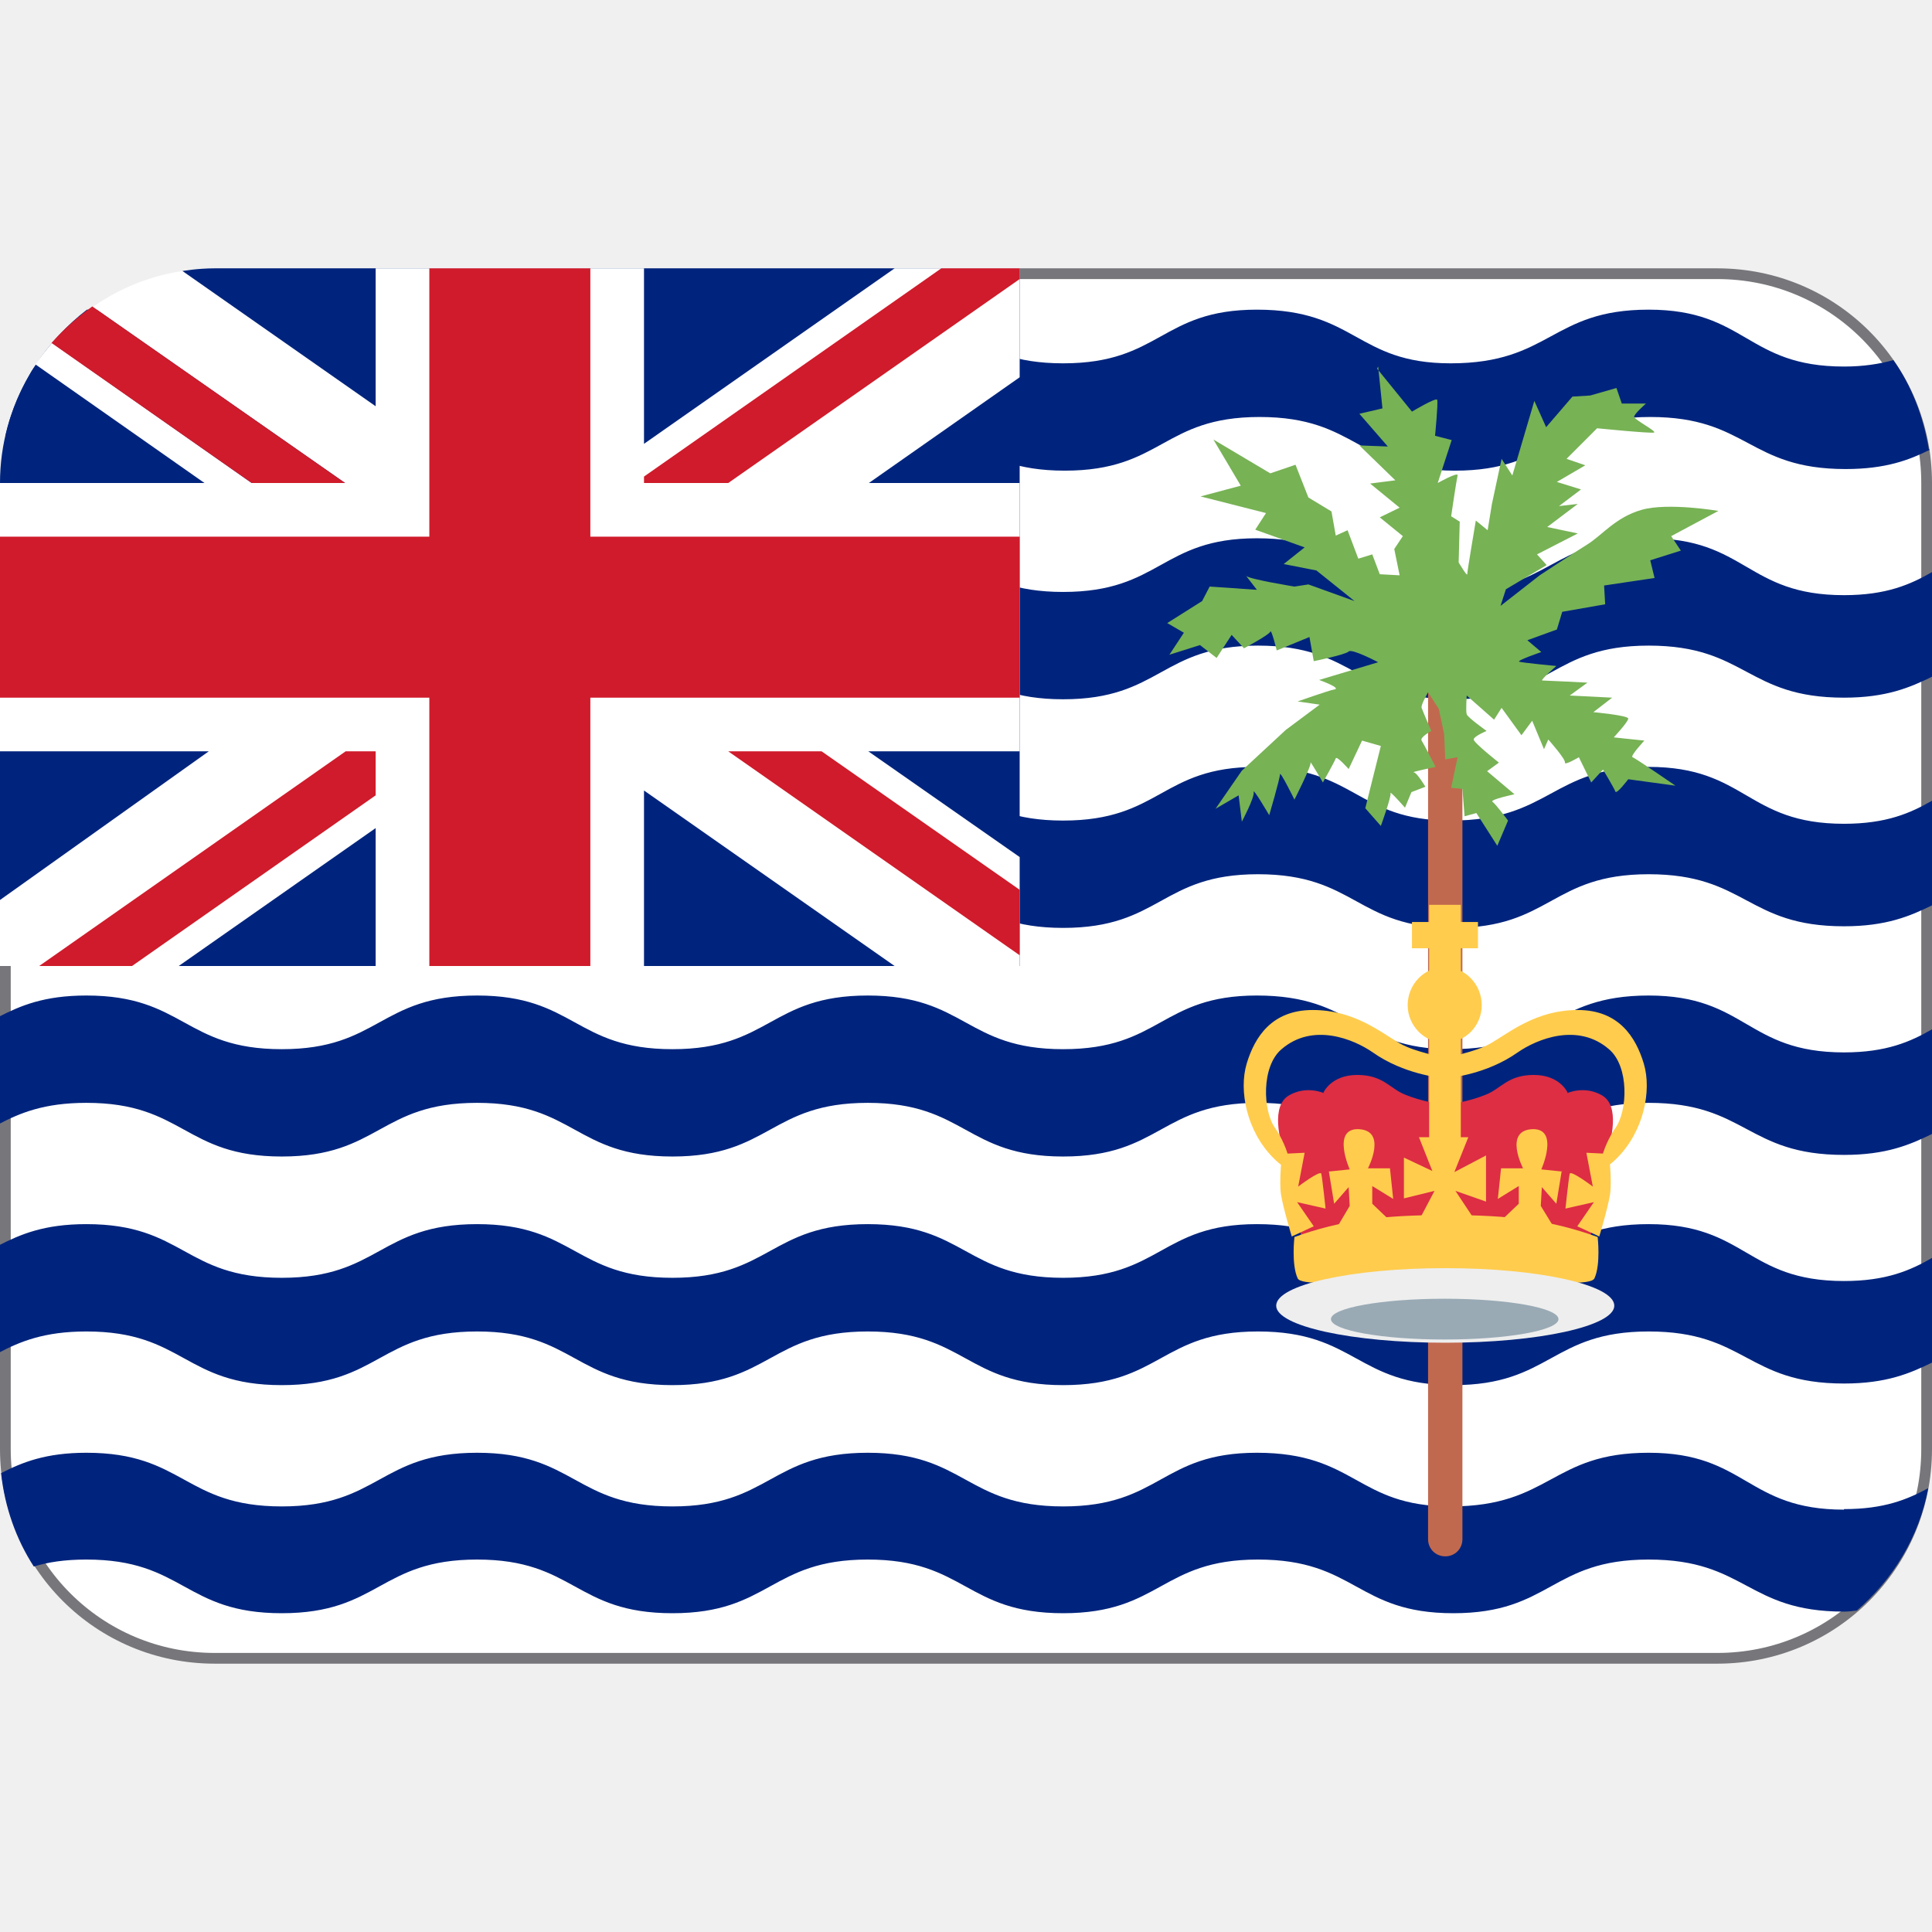
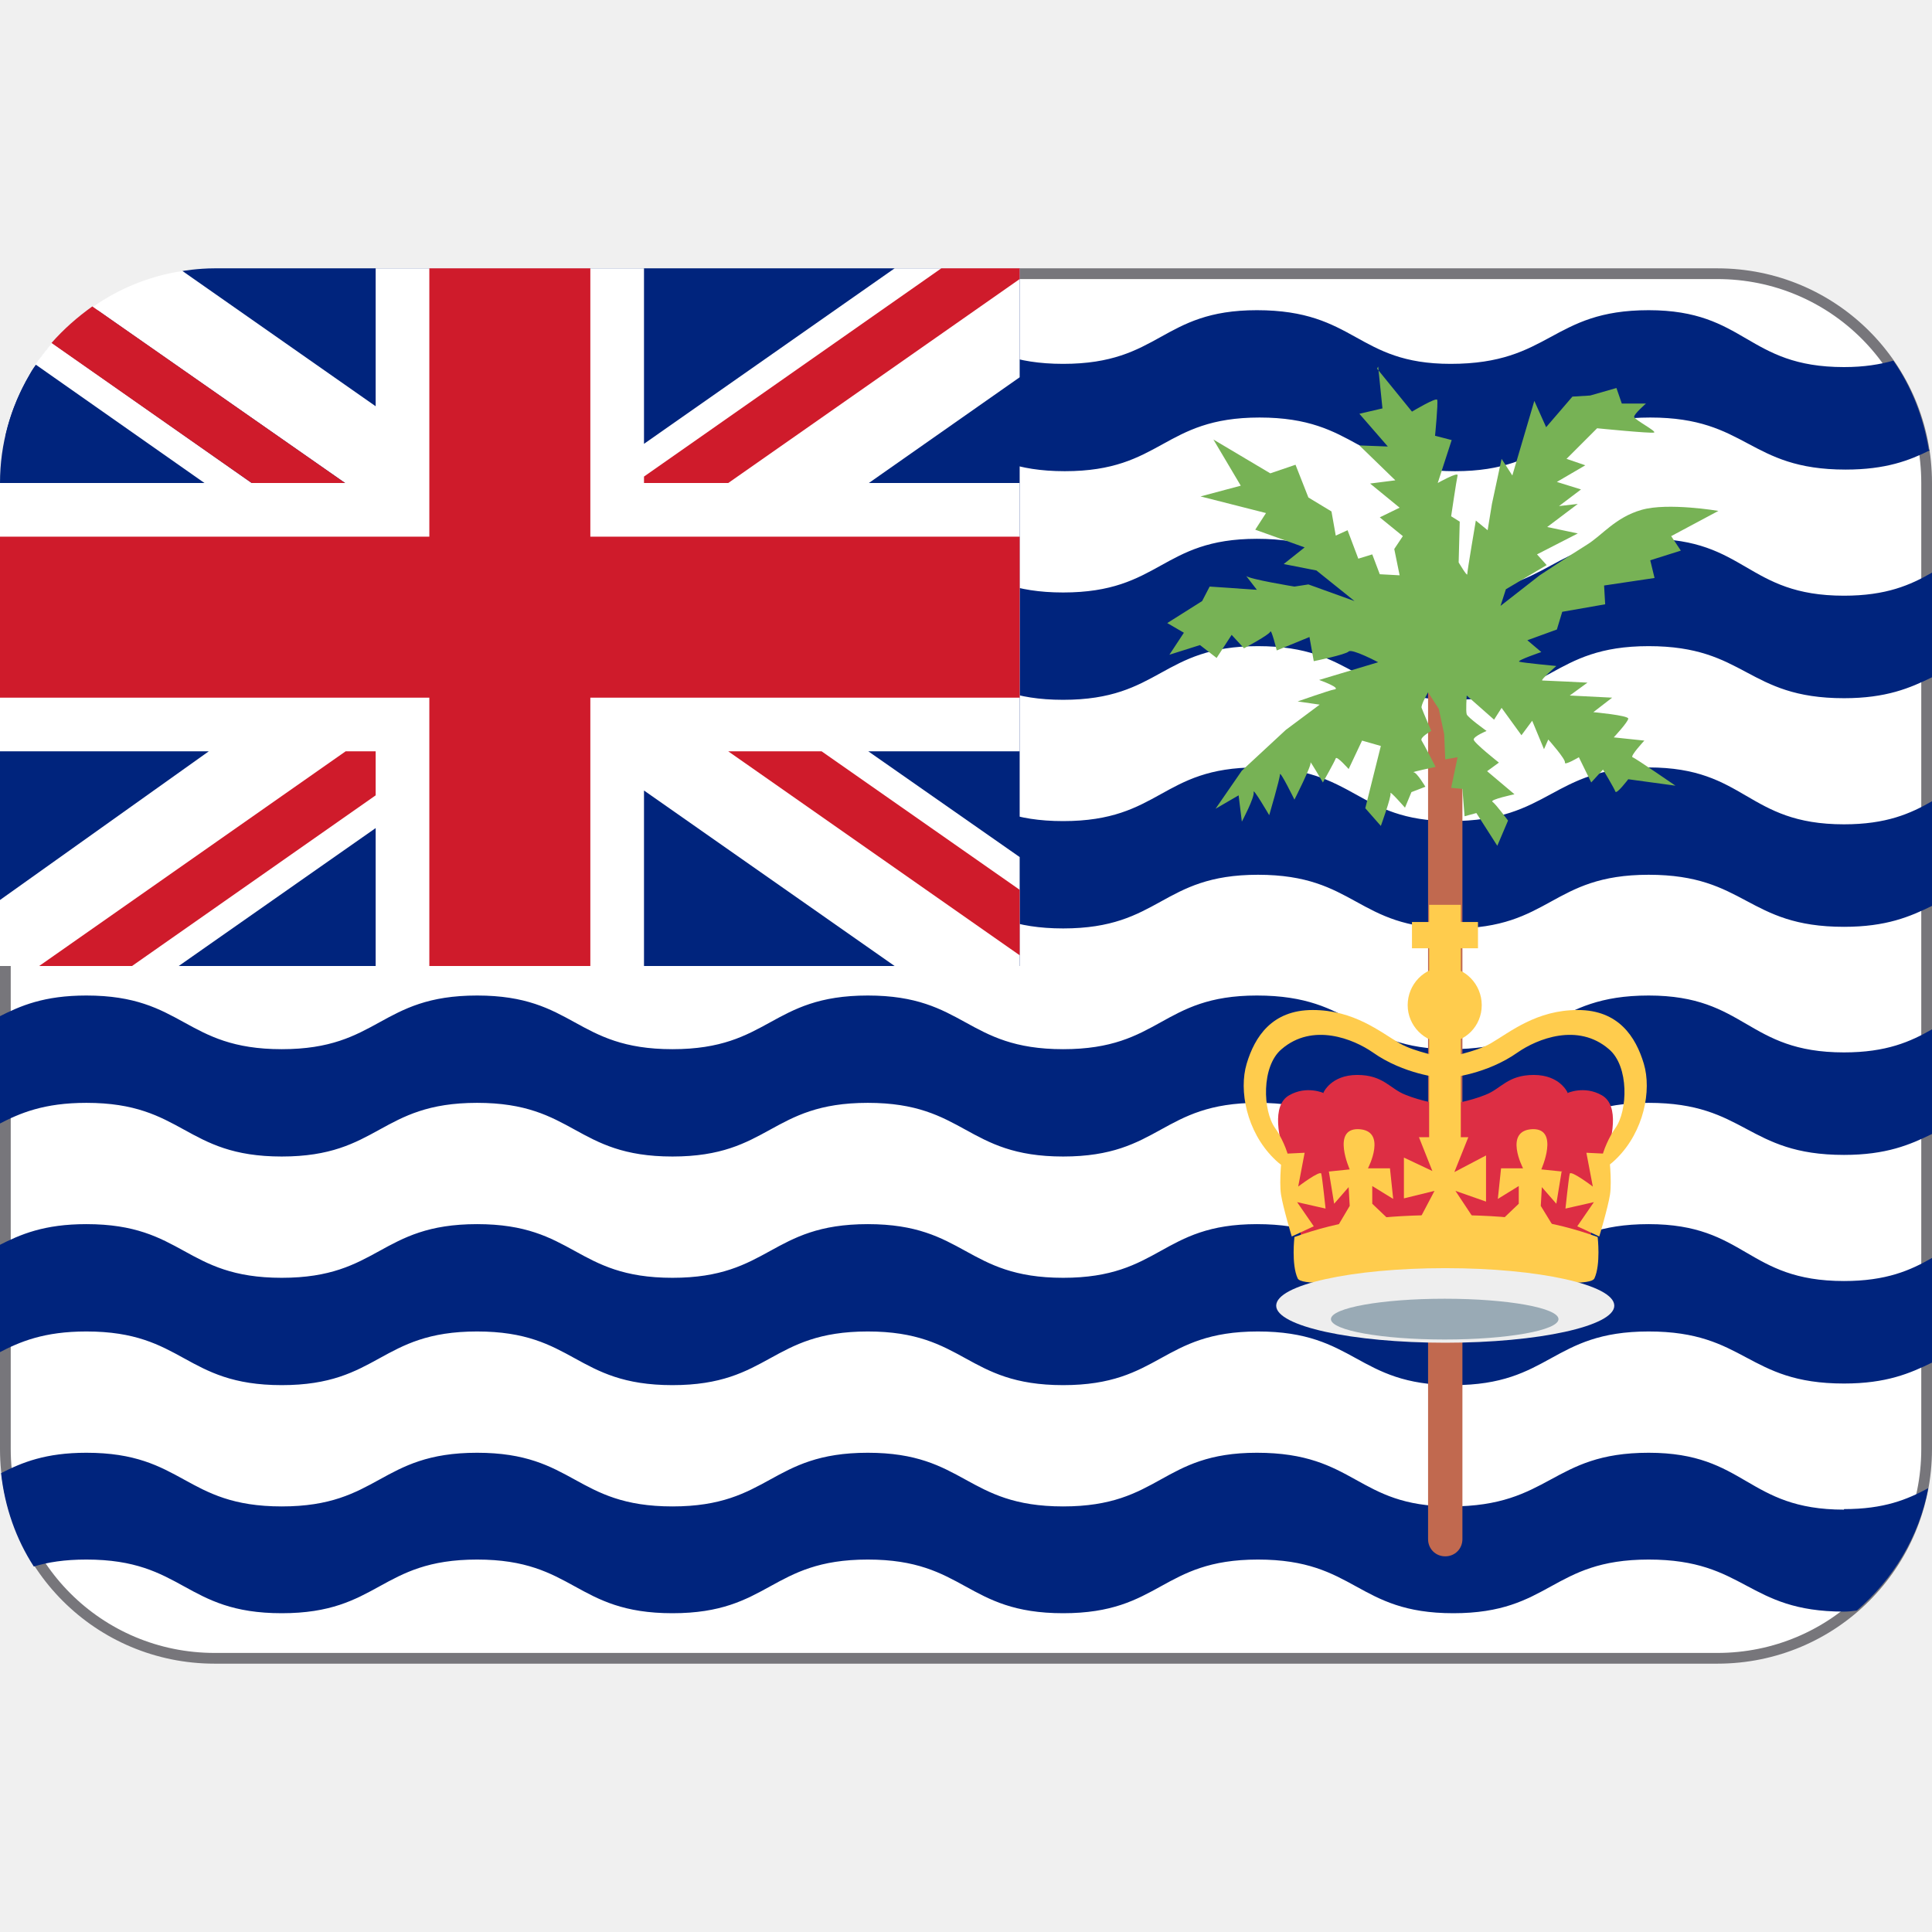
- <svg xmlns="http://www.w3.org/2000/svg" viewBox="0 0 36 36">
+ <svg xmlns="http://www.w3.org/2000/svg" xmlns:xlink="http://www.w3.org/1999/xlink" viewBox="0 0 36 36">
  <path d="m18.9 5.1h13.1c2.16 0 3.9 1.74 3.9 3.9v18c0 2.16-1.74 3.9-3.9 3.9h-28c-2.16 0-3.9-1.74-3.9-3.9v-9.1z" fill="#fff" stroke="#77767b" stroke-width=".2" />
-   <path d="m34.36 28.13c-1.82 0-1.82-1.06-3.64-1.06s-1.82 1-3.69 1c-1.76 0-1.76-1-3.61-1-1.79 0-1.79 1-3.61 1s-1.82-1-3.64-1-1.82 1-3.64 1-1.82-1-3.64-1-1.82 1-3.64 1-1.82-1-3.64-1c-.76 0-1.2.18-1.59.38.07.64.28 1.23.61 1.74.26-.08.57-.13.98-.13 1.82 0 1.82 1 3.64 1s1.82-1 3.64-1 1.82 1 3.64 1 1.82-1 3.64-1 1.82 1 3.64 1 1.82-1 3.63-1c1.83 0 1.83 1 3.64 1 1.82 0 1.82-1 3.64-1s1.82.97 3.64.97c.09 0 .16-.01.24-.02.67-.58 1.16-1.37 1.33-2.28-.39.21-.82.39-1.57.39zm1.64-2.75v-1.94c-.4.23-.85.43-1.64.43-1.82 0-1.82-1.06-3.64-1.06s-1.82 1-3.69 1c-1.76 0-1.76-1-3.61-1-1.79 0-1.79 1-3.61 1s-1.82-1-3.64-1-1.82 1-3.64 1-1.82-1-3.64-1-1.82 1-3.64 1-1.82-1-3.64-1c-.79 0-1.23.19-1.64.4v2c.4-.21.85-.4 1.64-.4 1.82 0 1.82 1 3.64 1s1.82-1 3.64-1 1.82 1 3.64 1 1.82-1 3.64-1 1.82 1 3.64 1 1.82-1 3.63-1c1.83 0 1.83 1 3.64 1 1.82 0 1.82-1 3.64-1s1.82.97 3.64.97c.79 0 1.23-.19 1.64-.39zm0-4.26v-1.94c-.4.23-.85.43-1.64.43-1.82 0-1.82-1.06-3.64-1.06s-1.82 1-3.69 1c-1.76 0-1.76-1-3.61-1-1.79 0-1.79 1-3.61 1s-1.82-1-3.64-1-1.82 1-3.64 1-1.82-1-3.64-1-1.82 1-3.64 1-1.82-1-3.64-1c-.79 0-1.23.19-1.64.4v2c.4-.21.85-.4 1.64-.4 1.82 0 1.82 1 3.64 1s1.82-1 3.64-1 1.82 1 3.64 1 1.82-1 3.64-1 1.82 1 3.64 1 1.82-1 3.63-1c1.83 0 1.83 1 3.64 1 1.82 0 1.82-1 3.64-1s1.82.97 3.64.97c.79 0 1.23-.19 1.64-.39zm0-4.26v-1.94c-.4.23-.85.43-1.64.43-1.82 0-1.82-1.06-3.64-1.06s-1.82 1-3.69 1c-1.76 0-1.76-1-3.61-1-1.79 0-1.79 1-3.61 1s-1.82-1-3.64-1-1.82 1-3.64 1-1.82-1-3.64-1-1.82 1-3.64 1-1.82-1-3.64-1c-.79 0-1.23.19-1.64.4v2c.4-.21.85-.4 1.64-.4 1.82 0 1.82 1 3.64 1s1.82-1 3.64-1 1.82 1 3.64 1 1.82-1 3.64-1 1.82 1 3.64 1 1.82-1 3.63-1c1.83 0 1.83 1 3.64 1 1.82 0 1.82-1 3.64-1s1.82.97 3.64.97c.79 0 1.23-.19 1.64-.39zm0-4.26v-1.94c-.4.23-.85.43-1.64.43-1.82 0-1.82-1.06-3.64-1.06s-1.82 1-3.69 1c-1.76 0-1.76-1-3.61-1-1.79 0-1.79 1-3.61 1s-1.82-1-3.64-1-1.82 1-3.64 1-1.82-1-3.64-1-1.82 1-3.64 1-1.82-1-3.64-1c-.79 0-1.23.19-1.64.4v2c.4-.21.85-.4 1.64-.4 1.82 0 1.82 1 3.64 1s1.82-1 3.64-1 1.82 1 3.64 1 1.82-1 3.64-1 1.82 1 3.64 1 1.82-1 3.63-1c1.83 0 1.83 1 3.64 1 1.82 0 1.82-1 3.64-1s1.82.97 3.64.97c.79 0 1.23-.19 1.64-.39zm-.06-4.23c-.1-.61-.32-1.18-.66-1.66-.25.07-.55.12-.92.12-1.82 0-1.82-1.06-3.64-1.06s-1.82 1-3.69 1c-1.76 0-1.76-1-3.61-1-1.79 0-1.79 1-3.61 1s-1.82-1-3.64-1-1.82 1-3.64 1-1.82-1-3.64-1-1.82 1-3.64 1c-1.81 0-1.82-.99-3.63-1-.74.57-1.31 1.4-1.52 2.36.38-.19.81-.36 1.54-.36 1.82 0 1.82 1 3.64 1s1.82-1 3.64-1 1.82 1 3.64 1 1.82-1 3.64-1 1.82 1 3.64 1 1.82-1 3.63-1c1.83 0 1.83 1 3.64 1 1.82 0 1.82-1 3.64-1s1.82.97 3.64.97c.75 0 1.19-.17 1.57-.36z" fill="#00247d" />
+   <use xlink:href="#a" y="-4.26" />
+   <path d="m35.94 8.38c-.1-.61-.32-1.17-.66-1.66-.25.07-.54.12-.92.12-1.82 0-1.82-1.06-3.64-1.06s-1.82 1-3.69 1c-1.76 0-1.76-1-3.61-1-1.79 0-1.79 1-3.61 1s-1.82-1-3.64-1-1.82 1-3.64 1-1.82-1-3.64-1-1.82 1-3.64 1c-1.79 0-1.8-1-3.6-1-.77.56-1.34 1.39-1.55 2.35.38-.19.81-.35 1.54-.35 1.82 0 1.82 1 3.64 1s1.82-1 3.64-1 1.82 1 3.64 1 1.82-1 3.64-1 1.82 1 3.64 1 1.82-1 3.63-1c1.83 0 1.83 1 3.64 1 1.82 0 1.82-1 3.64-1s1.82.97 3.64.97c.75 0 1.19-.17 1.57-.36z" fill="#00247d" />
+   <use xlink:href="#a" y="-12.77" />
+   <use fill="#ed333b" xlink:href="#a" y="-8.51" />
+   <path id="a" d="m36 25.38v-1.94c-.4.23-.85.43-1.64.43-1.82 0-1.82-1.06-3.64-1.06s-1.82 1-3.69 1c-1.76 0-1.76-1-3.61-1-1.79 0-1.79 1-3.61 1s-1.82-1-3.64-1-1.82 1-3.64 1-1.82-1-3.64-1-1.82 1-3.64 1-1.82-1-3.64-1c-.79 0-1.23.19-1.64.4v2c.4-.21.85-.4 1.64-.4 1.82 0 1.82 1 3.64 1s1.82-1 3.64-1 1.82 1 3.64 1 1.82-1 3.64-1 1.82 1 3.64 1 1.82-1 3.63-1c1.83 0 1.83 1 3.64 1 1.82 0 1.82-1 3.64-1s1.82.97 3.64.97c.79 0 1.23-.19 1.64-.39z" fill="#00247d" />
+   <path d="m34.36 28.13c-1.82 0-1.82-1.06-3.64-1.06s-1.82 1-3.69 1c-1.76 0-1.76-1-3.61-1-1.79 0-1.79 1-3.61 1s-1.82-1-3.64-1-1.82 1-3.64 1-1.82-1-3.64-1-1.82 1-3.64 1-1.82-1-3.64-1c-.76 0-1.2.18-1.59.38.07.64.28 1.23.61 1.74.26-.08.57-.13.98-.13 1.82 0 1.82 1 3.64 1s1.82-1 3.64-1 1.82 1 3.64 1 1.82-1 3.64-1 1.82 1 3.64 1 1.82-1 3.63-1c1.83 0 1.83 1 3.64 1 1.82 0 1.82-1 3.64-1s1.82.97 3.64.97c.09 0 .16-.01.24-.02.67-.58 1.16-1.37 1.33-2.28-.39.21-.82.39-1.57.39z" fill="#00247d" />
  <path d="m27.25 28.68c0 .18-.14.32-.32.32s-.32-.14-.32-.32v-15.86c0-.18.15-.32.32-.32.18 0 .32.14.32.32z" fill="#c1694f" />
  <path d="m24.66 20.36s.14-.33.63-.33.61.26.9.37c.29.12.67.18.67.18v2.45h-2.62s-.1-.92-.26-1.37-.29-1.06.04-1.25.65-.04.65-.04z" fill="#dd2e44" />
  <path d="m26.84 19.73v.35s-.68-.06-1.26-.47c-.36-.25-1.12-.56-1.7-.06-.38.32-.35 1.15-.12 1.47s.47 1.06-.03.56-.65-1.26-.5-1.76.47-1 1.23-1c.77 0 1.26.41 1.62.62.31.18.79.23.76.29z" fill="#ffcc4d" />
  <path d="m23.9 21.5.41-.02-.12.63s.41-.31.43-.24c.02.08.08.65.08.65l-.53-.12.31.45-.41.19s-.16-.53-.2-.78c-.04-.26.02-.77.02-.77zm.86.33.39-.04s-.34-.76.16-.75c.55.02.18.73.18.73h.41l.06.57-.39-.24v.33l.43.41-1.14.12.29-.49-.02-.35-.27.31-.1-.61z" fill="#ffcc4d" />
  <path d="m29.21 20.36s-.14-.33-.63-.33-.61.26-.9.37c-.29.12-.67.18-.67.18v2.45h2.63s.1-.92.25-1.37c.16-.45.29-1.06-.04-1.25s-.65-.04-.65-.04z" fill="#dd2e44" />
  <g fill="#ffcc4d">
    <path d="m27.02 19.73v.35s.68-.06 1.26-.47c.36-.25 1.12-.56 1.7-.06.38.32.35 1.15.12 1.47s-.47 1.06.03.56.65-1.26.5-1.76-.47-1-1.23-1c-.77 0-1.26.41-1.62.62-.31.18-.79.23-.76.29z" />
    <path d="m29.97 21.5-.41-.02.12.63s-.41-.31-.43-.24c-.02.08-.08.65-.08.65l.53-.12-.31.45.41.19s.16-.53.2-.78c.04-.26-.02-.77-.02-.77zm-.86.33-.39-.04s.34-.76-.16-.75c-.55.02-.18.73-.18.73h-.41l-.06.57.39-.24v.33l-.43.41 1.14.12-.3-.49.02-.35.27.31.1-.61zm-1.5-3.1c0 .39-.31.7-.69.7s-.69-.32-.69-.7c0-.39.31-.71.69-.71s.69.32.69.71zm-1.3-1.55h1.23v.49h-1.23z" />
    <path d="m26.63 16.86h.59v4.52h-.59z" />
    <path d="m26.44 21.19h.92l-.26.65.59-.31v.86l-.57-.2.49.74h-1.27l.39-.74-.57.14v-.76l.53.25z" />
    <path d="m26.93 22.64c1.22 0 1.98.1 2.84.41 0 0 .06.51-.06.77s-2.8-.18-2.8-.18z" />
    <path d="m26.96 22.64c-1.21 0-1.98.1-2.84.41 0 0-.06.51.06.77s2.8-.18 2.8-.18z" />
  </g>
  <path d="m30.08 24.33c0 .38-1.41.69-3.15.69s-3.15-.31-3.15-.69c0-.39 1.41-.7 3.15-.7s3.15.31 3.15.7z" fill="#eee" />
  <path d="m29.04 24.58c0 .21-.95.38-2.12.38s-2.12-.17-2.12-.38.95-.38 2.12-.38 2.12.17 2.12.38z" fill="#99aab5" />
  <path d="m25.66 6.87.65.8s.45-.27.47-.22c.02.06-.04.67-.04.67l.31.08-.26.8s.39-.22.37-.14-.12.76-.12.76l.16.1-.02.76s.16.27.16.22c0-.06.16-1 .16-1l.22.18.08-.49.18-.84.2.31.41-1.39.22.49.49-.57.33-.02.49-.14.1.29h.45s-.23.2-.22.25c.02.06.43.27.37.29s-1.06-.08-1.06-.08l-.57.57.35.12-.53.31.45.14-.41.31.35-.04-.57.43.57.12-.76.39.18.2-.76.45-.1.31.73-.57s.59-.39.88-.57.53-.51 1.02-.65 1.43.02 1.43.02l-.88.47.18.27-.57.18.08.33-.94.14.02.35-.8.14-.1.33-.55.2.26.22s-.47.16-.41.18.69.08.69.08-.31.27-.26.27c.06 0 .84.04.84.04l-.33.24.79.04-.35.27s.65.06.65.12-.27.35-.27.35l.57.06s-.27.29-.22.31c.06.02.8.53.8.53l-.88-.12s-.22.29-.24.23-.23-.41-.23-.41l-.22.24-.23-.47s-.27.16-.26.1c.02-.06-.31-.43-.31-.43l-.08.18-.22-.53-.2.27-.37-.51-.14.22-.51-.45s-.02.29 0 .35.37.31.37.31-.24.1-.24.16.47.43.47.43l-.22.16.51.43s-.47.1-.41.14.29.35.29.35l-.2.47-.39-.61-.22.06-.04-.51-.21-.02.12-.57-.23.04-.02-.47-.1-.47-.2-.31s-.14.24-.12.29c.02.06.18.43.18.43s-.22.12-.18.18.26.49.26.49-.47.1-.41.1.22.27.22.27l-.26.1-.12.29s-.29-.33-.27-.27-.18.61-.18.61l-.29-.33.29-1.16-.35-.1-.25.53s-.22-.25-.24-.2c-.02.06-.24.45-.24.45s-.25-.43-.23-.37-.3.69-.3.69-.27-.55-.27-.47-.2.76-.2.76-.31-.53-.29-.43-.22.55-.22.55l-.06-.49-.43.25.49-.71.82-.76.63-.47-.41-.06s.6-.21.67-.22c.18-.02-.27-.18-.27-.18l1.1-.33s-.49-.26-.55-.2-.65.18-.65.18l-.08-.45-.61.25s-.1-.41-.12-.35-.49.31-.49.31l-.23-.25-.28.43-.31-.24-.57.18.27-.41-.31-.18.65-.41.14-.27.88.06s-.24-.31-.2-.26c.04.06.9.2.9.2l.26-.04.86.31-.71-.57-.61-.12.39-.31-.92-.33.2-.31-1.22-.31.75-.2-.51-.86 1.06.63.47-.16.24.61.43.26.08.45.22-.1.2.53.26-.08.14.37.37.02-.1-.49.16-.24-.43-.35.37-.18-.55-.45.47-.06-.67-.65.53.02-.53-.61.43-.1-.08-.78z" fill="#77b255" />
  <path d="m19 18v-13h-15c-.32 0-.6.05-.6.05v1.75h-2.73s-.05.05-.13.2c-.34.59-.54 1.27-.54 2v9z" fill="#00247d" />
  <path d="m19 5h-2.33l-4.67 3.27v-3.27h-5v2.57l-3.6-2.52c-.61.09-1.19.33-1.67.67l4.7 3.28h-1.74l-3.72-2.61c-.11.13-.21.26-.31.4l3.15 2.21h-3.81v5h3.89l-3.89 2.77v1.23h3.33l3.67-2.57v2.57h5v-3.27l4.67 3.27h2.33v-2.03l-2.82-1.97h2.82v-5h-2.81l2.81-1.97z" fill="#fff" />
  <g fill="#cf1b2b">
    <path d="m11 5h-3v5h-8v3h8v5h3v-5h8v-3h-8z" />
    <path d="m19 5h-1.46l-5.54 3.88v.12h1.57l5.43-3.8zm-17.28.71c-.28.2-.53.42-.76.68l3.73 2.61h1.74zm4.72 8.29-5.71 4h1.73l4.54-3.18v-.82zm12.56 3.8v-1.22l-3.69-2.58h-1.74z" />
  </g>
</svg>
